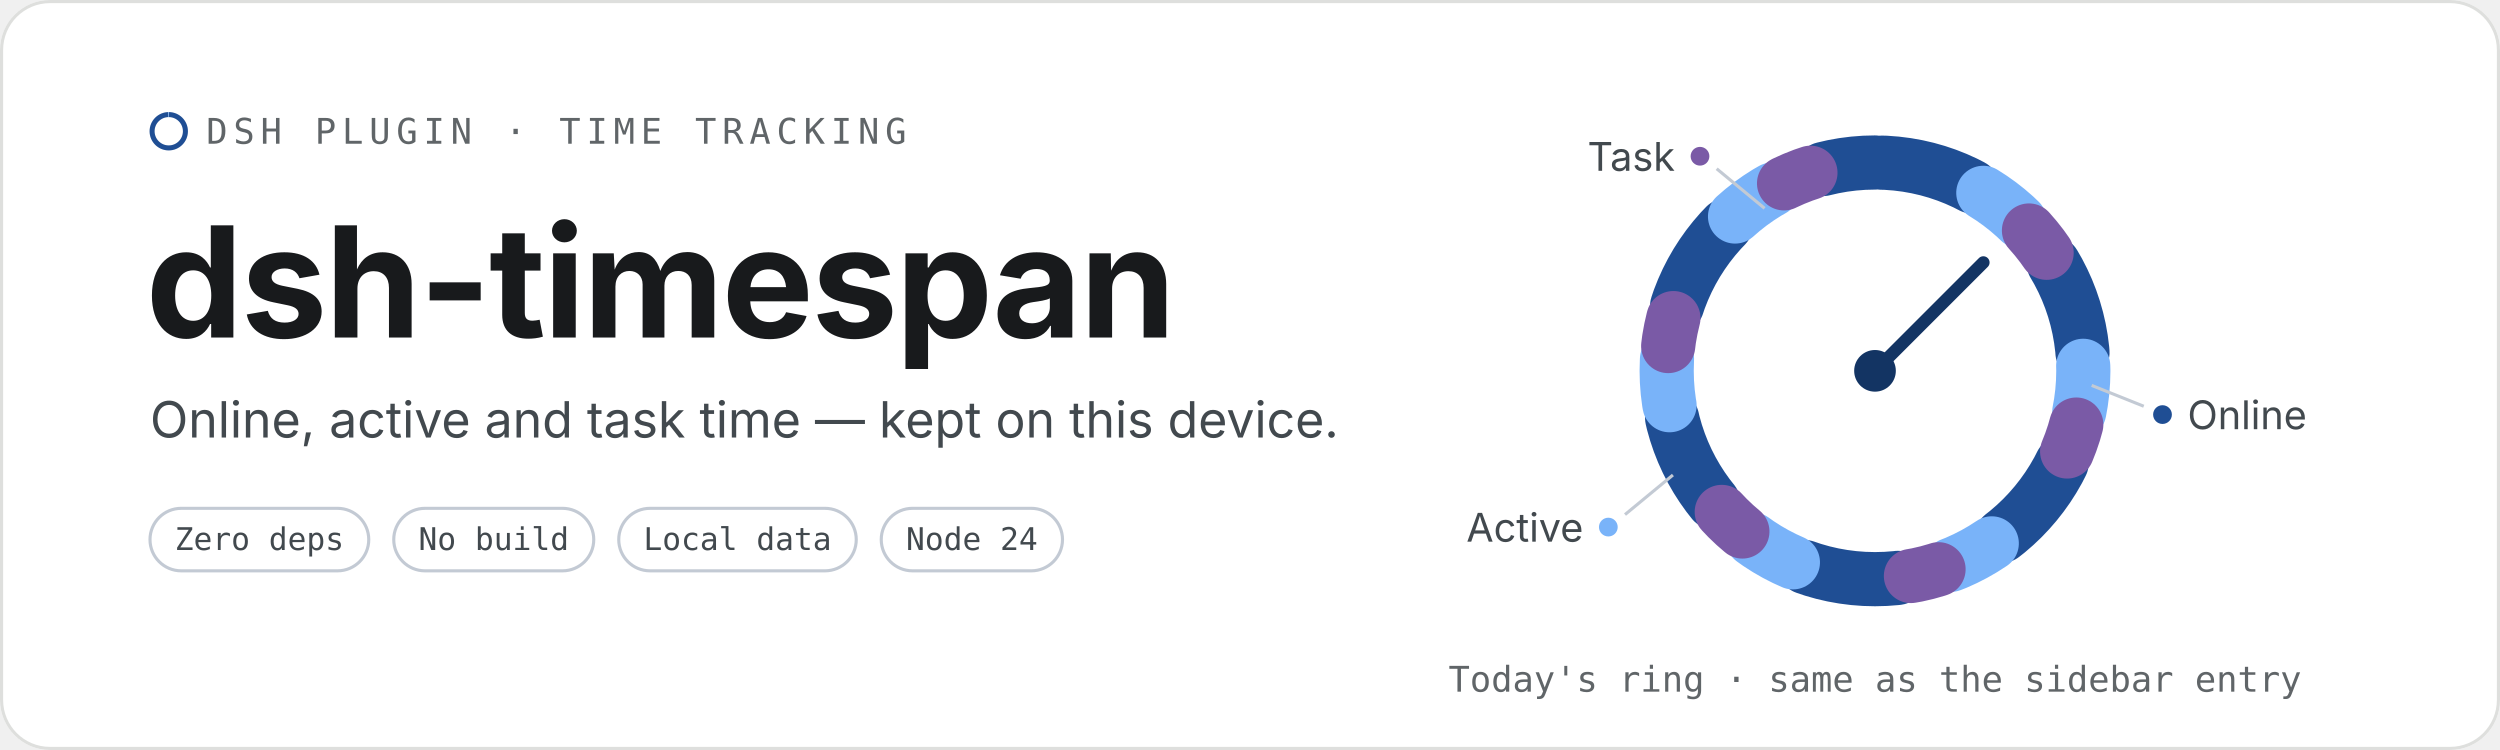
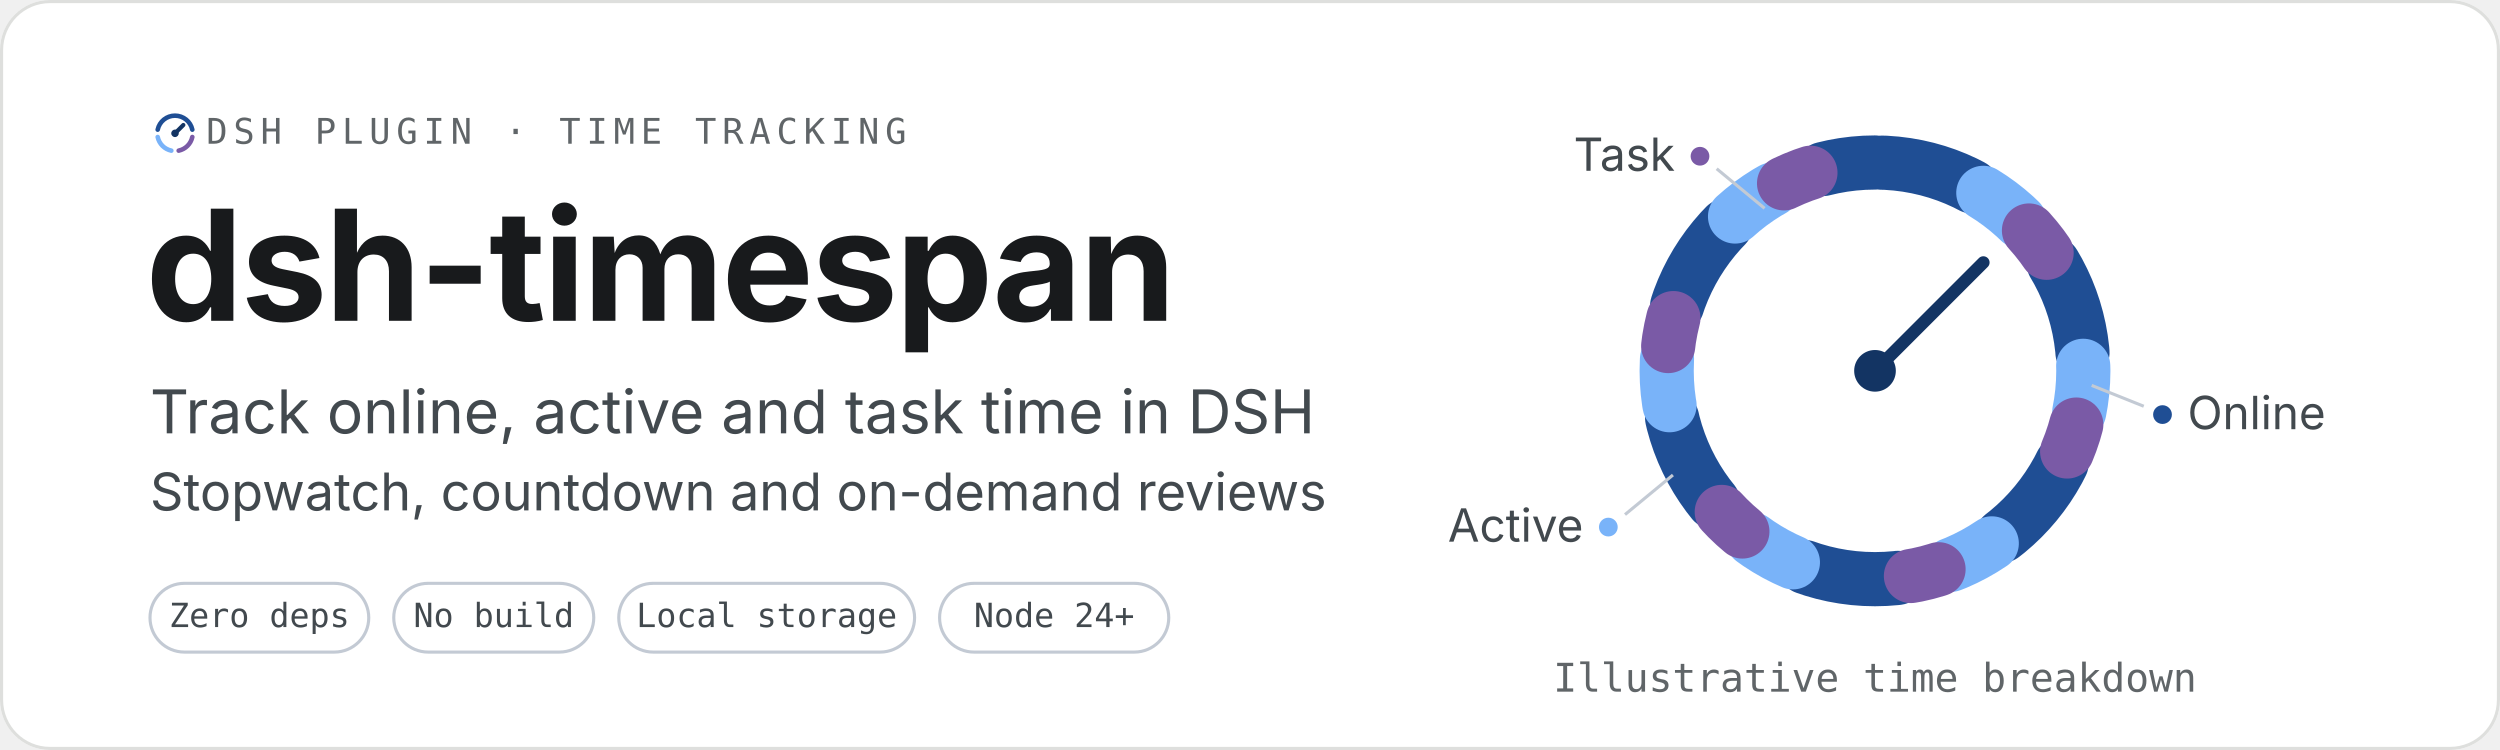
- <svg xmlns="http://www.w3.org/2000/svg" width="1200" height="360" viewBox="0 0 1200 360" role="img" aria-labelledby="hero-title hero-desc">
+ <svg xmlns="http://www.w3.org/2000/svg" xml:lang="en" width="1200" height="360" viewBox="0 0 1200 360" role="img" aria-labelledby="hero-title hero-desc">
  <rect width="1200" height="360" rx="24" fill="#ffffff" />
  <rect x="0.75" y="0.75" width="1198.5" height="358.5" rx="23.25" fill="none" stroke="#dedfdd" stroke-width="1.5" />
  <g id="title-block">
    <g transform="translate(72 54)">
-       <circle cx="9" cy="9" r="8" fill="none" stroke="#eaecee" stroke-width="2.4" />
-       <g transform="rotate(-90 9 9)">
-         <circle cx="9" cy="9" r="8" fill="none" stroke="#1f4e94" stroke-width="2.4" pathLength="100" stroke-dasharray="50 50" stroke-dashoffset="0" />
-         <circle cx="9" cy="9" r="8" fill="none" stroke="#79B3F9" stroke-width="2.4" pathLength="100" stroke-dasharray="30 70" stroke-dashoffset="-50" />
-         <circle cx="9" cy="9" r="8" fill="none" stroke="#7a5aa6" stroke-width="2.4" pathLength="100" stroke-dasharray="20 80" stroke-dashoffset="-80" />
+       <g transform="translate(0 -2)" fill="none" stroke-width="2.2" stroke-linecap="round">
+         <path d="M3.69 10.23 A8.5 8.5 0 0 1 20.31 10.23" stroke="#1f4e94" />
+         <path d="M20.31 13.77 A8.5 8.5 0 0 1 13.77 20.31" stroke="#7a5aa6" />
+         <path d="M10.23 20.31 A8.5 8.5 0 0 1 3.69 13.77" stroke="#79b3f9" />
+         <path d="M12 12l4-4" stroke="#133463" stroke-width="2" />
+         <circle cx="12" cy="12" r="1.8" fill="#133463" stroke="none" />
      </g>
      <text x="27" y="15" font-size="17" letter-spacing="2.8" fill="#606568" font-family="ui-monospace, 'Cascadia Mono', Consolas, 'SFMono-Regular', Menlo, monospace">DSH PLUGIN · TIME TRACKING</text>
    </g>
-     <text x="70" y="162" font-size="74" font-weight="700" letter-spacing="-1" fill="#181a1c" font-family="-apple-system, BlinkMacSystemFont, 'Segoe UI', 'PingFang SC', 'Microsoft YaHei', sans-serif">dsh-timespan</text>
-     <text x="72" y="210" font-size="24" fill="#42494e" font-family="-apple-system, BlinkMacSystemFont, 'Segoe UI', 'PingFang SC', 'Microsoft YaHei', sans-serif">Online, active and task time — kept on this device.</text>
-     <g id="meta-chips" font-size="15" fill="#42494e" font-family="ui-monospace, 'Cascadia Mono', Consolas, 'SFMono-Regular', Menlo, monospace">
-       <rect x="72" y="244" width="105" height="30" rx="15" fill="none" stroke="#c3cad4" stroke-width="1.5" />
-       <text x="124.5" y="264" text-anchor="middle">Zero deps</text>
-       <rect x="189" y="244" width="96" height="30" rx="15" fill="none" stroke="#c3cad4" stroke-width="1.5" />
-       <text x="237" y="264" text-anchor="middle">No build</text>
-       <rect x="297" y="244" width="114" height="30" rx="15" fill="none" stroke="#c3cad4" stroke-width="1.5" />
-       <text x="354" y="264" text-anchor="middle">Local data</text>
-       <rect x="423" y="244" width="87" height="30" rx="15" fill="none" stroke="#c3cad4" stroke-width="1.5" />
-       <text x="466.5" y="264" text-anchor="middle">Node 24</text>
+     <text x="70" y="154" font-size="74" font-weight="700" letter-spacing="-1" fill="#181a1c" font-family="-apple-system, BlinkMacSystemFont, 'Segoe UI', 'PingFang SC', 'Microsoft YaHei', sans-serif">dsh-timespan</text>
+     <g fill="#42494e" font-family="-apple-system, BlinkMacSystemFont, 'Segoe UI', 'PingFang SC', 'Microsoft YaHei', sans-serif">
+       <text x="72" y="208" font-size="29">Track online, active and task time in DSH</text>
+       <text x="72" y="245" font-size="25">Stopwatch, countdown and on-demand reviews</text>
+     </g>
+     <g id="meta-chips" font-size="16" fill="#42494e" font-family="ui-monospace, 'Cascadia Mono', Consolas, 'SFMono-Regular', Menlo, monospace">
+       <rect x="72" y="280" width="105" height="33" rx="16.5" fill="none" stroke="#c3cad4" stroke-width="1.5" />
+       <text x="124.5" y="301" text-anchor="middle">Zero deps</text>
+       <rect x="189" y="280" width="96" height="33" rx="16.5" fill="none" stroke="#c3cad4" stroke-width="1.5" />
+       <text x="237" y="301" text-anchor="middle">No build</text>
+       <rect x="297" y="280" width="142" height="33" rx="16.5" fill="none" stroke="#c3cad4" stroke-width="1.5" />
+       <text x="368" y="301" text-anchor="middle">Local storage</text>
+       <rect x="451" y="280" width="110" height="33" rx="16.5" fill="none" stroke="#c3cad4" stroke-width="1.5" />
+       <text x="506" y="301" text-anchor="middle">Node 24+</text>
    </g>
  </g>
  <g id="composite-ring">
    <g transform="rotate(-90 900 178)" stroke-linecap="round">
      <circle cx="900" cy="178" r="100" fill="none" stroke="#1f4e94" stroke-width="26" pathLength="100" stroke-dasharray="45.16 54.84" stroke-dashoffset="-3.17" />
      <circle cx="900" cy="178" r="100" fill="none" stroke="#79B3F9" stroke-width="26" pathLength="100" stroke-dasharray="22.16 77.84" stroke-dashoffset="-54.67" />
      <circle cx="900" cy="178" r="100" fill="none" stroke="#7a5aa6" stroke-width="26" pathLength="100" stroke-dasharray="13.66 86.34" stroke-dashoffset="-83.17" />
    </g>
    <path d="M900 178 952 126" fill="none" stroke="#133463" stroke-width="6" stroke-linecap="round" />
    <circle cx="900" cy="178" r="10" fill="#133463" />
-     <g font-family="-apple-system, BlinkMacSystemFont, 'Segoe UI', 'PingFang SC', 'Microsoft YaHei', sans-serif" font-size="19">
+     <g font-family="-apple-system, BlinkMacSystemFont, 'Segoe UI', 'PingFang SC', 'Microsoft YaHei', sans-serif" font-size="22">
      <g id="label-online">
        <path d="M1004 185 1029 195" stroke="#c3cad4" stroke-width="1.5" fill="none" />
        <circle cx="1038" cy="199" r="4.5" fill="#1f4e94" />
        <text x="1050" y="206" fill="#42494e">Online</text>
      </g>
      <g id="label-active">
        <path d="M803 228 780 247" stroke="#c3cad4" stroke-width="1.5" fill="none" />
        <circle cx="772" cy="253" r="4.5" fill="#79B3F9" />
        <text x="760" y="260" text-anchor="end" fill="#42494e">Active</text>
      </g>
      <g id="label-task">
        <path d="M847 100 824 81" stroke="#c3cad4" stroke-width="1.5" fill="none" />
        <circle cx="816" cy="75" r="4.5" fill="#7a5aa6" />
        <text x="804" y="82" text-anchor="end" fill="#42494e">Task</text>
      </g>
    </g>
-     <text x="900" y="332" text-anchor="middle" font-family="ui-monospace, 'Cascadia Mono', Consolas, 'SFMono-Regular', Menlo, monospace" font-size="17" fill="#606568">Today's ring · same as the sidebar entry</text>
+     <text x="900" y="332" text-anchor="middle" font-family="ui-monospace, 'Cascadia Mono', Consolas, 'SFMono-Regular', Menlo, monospace" font-size="19" fill="#606568">Illustrative time breakdown</text>
  </g>
</svg>
